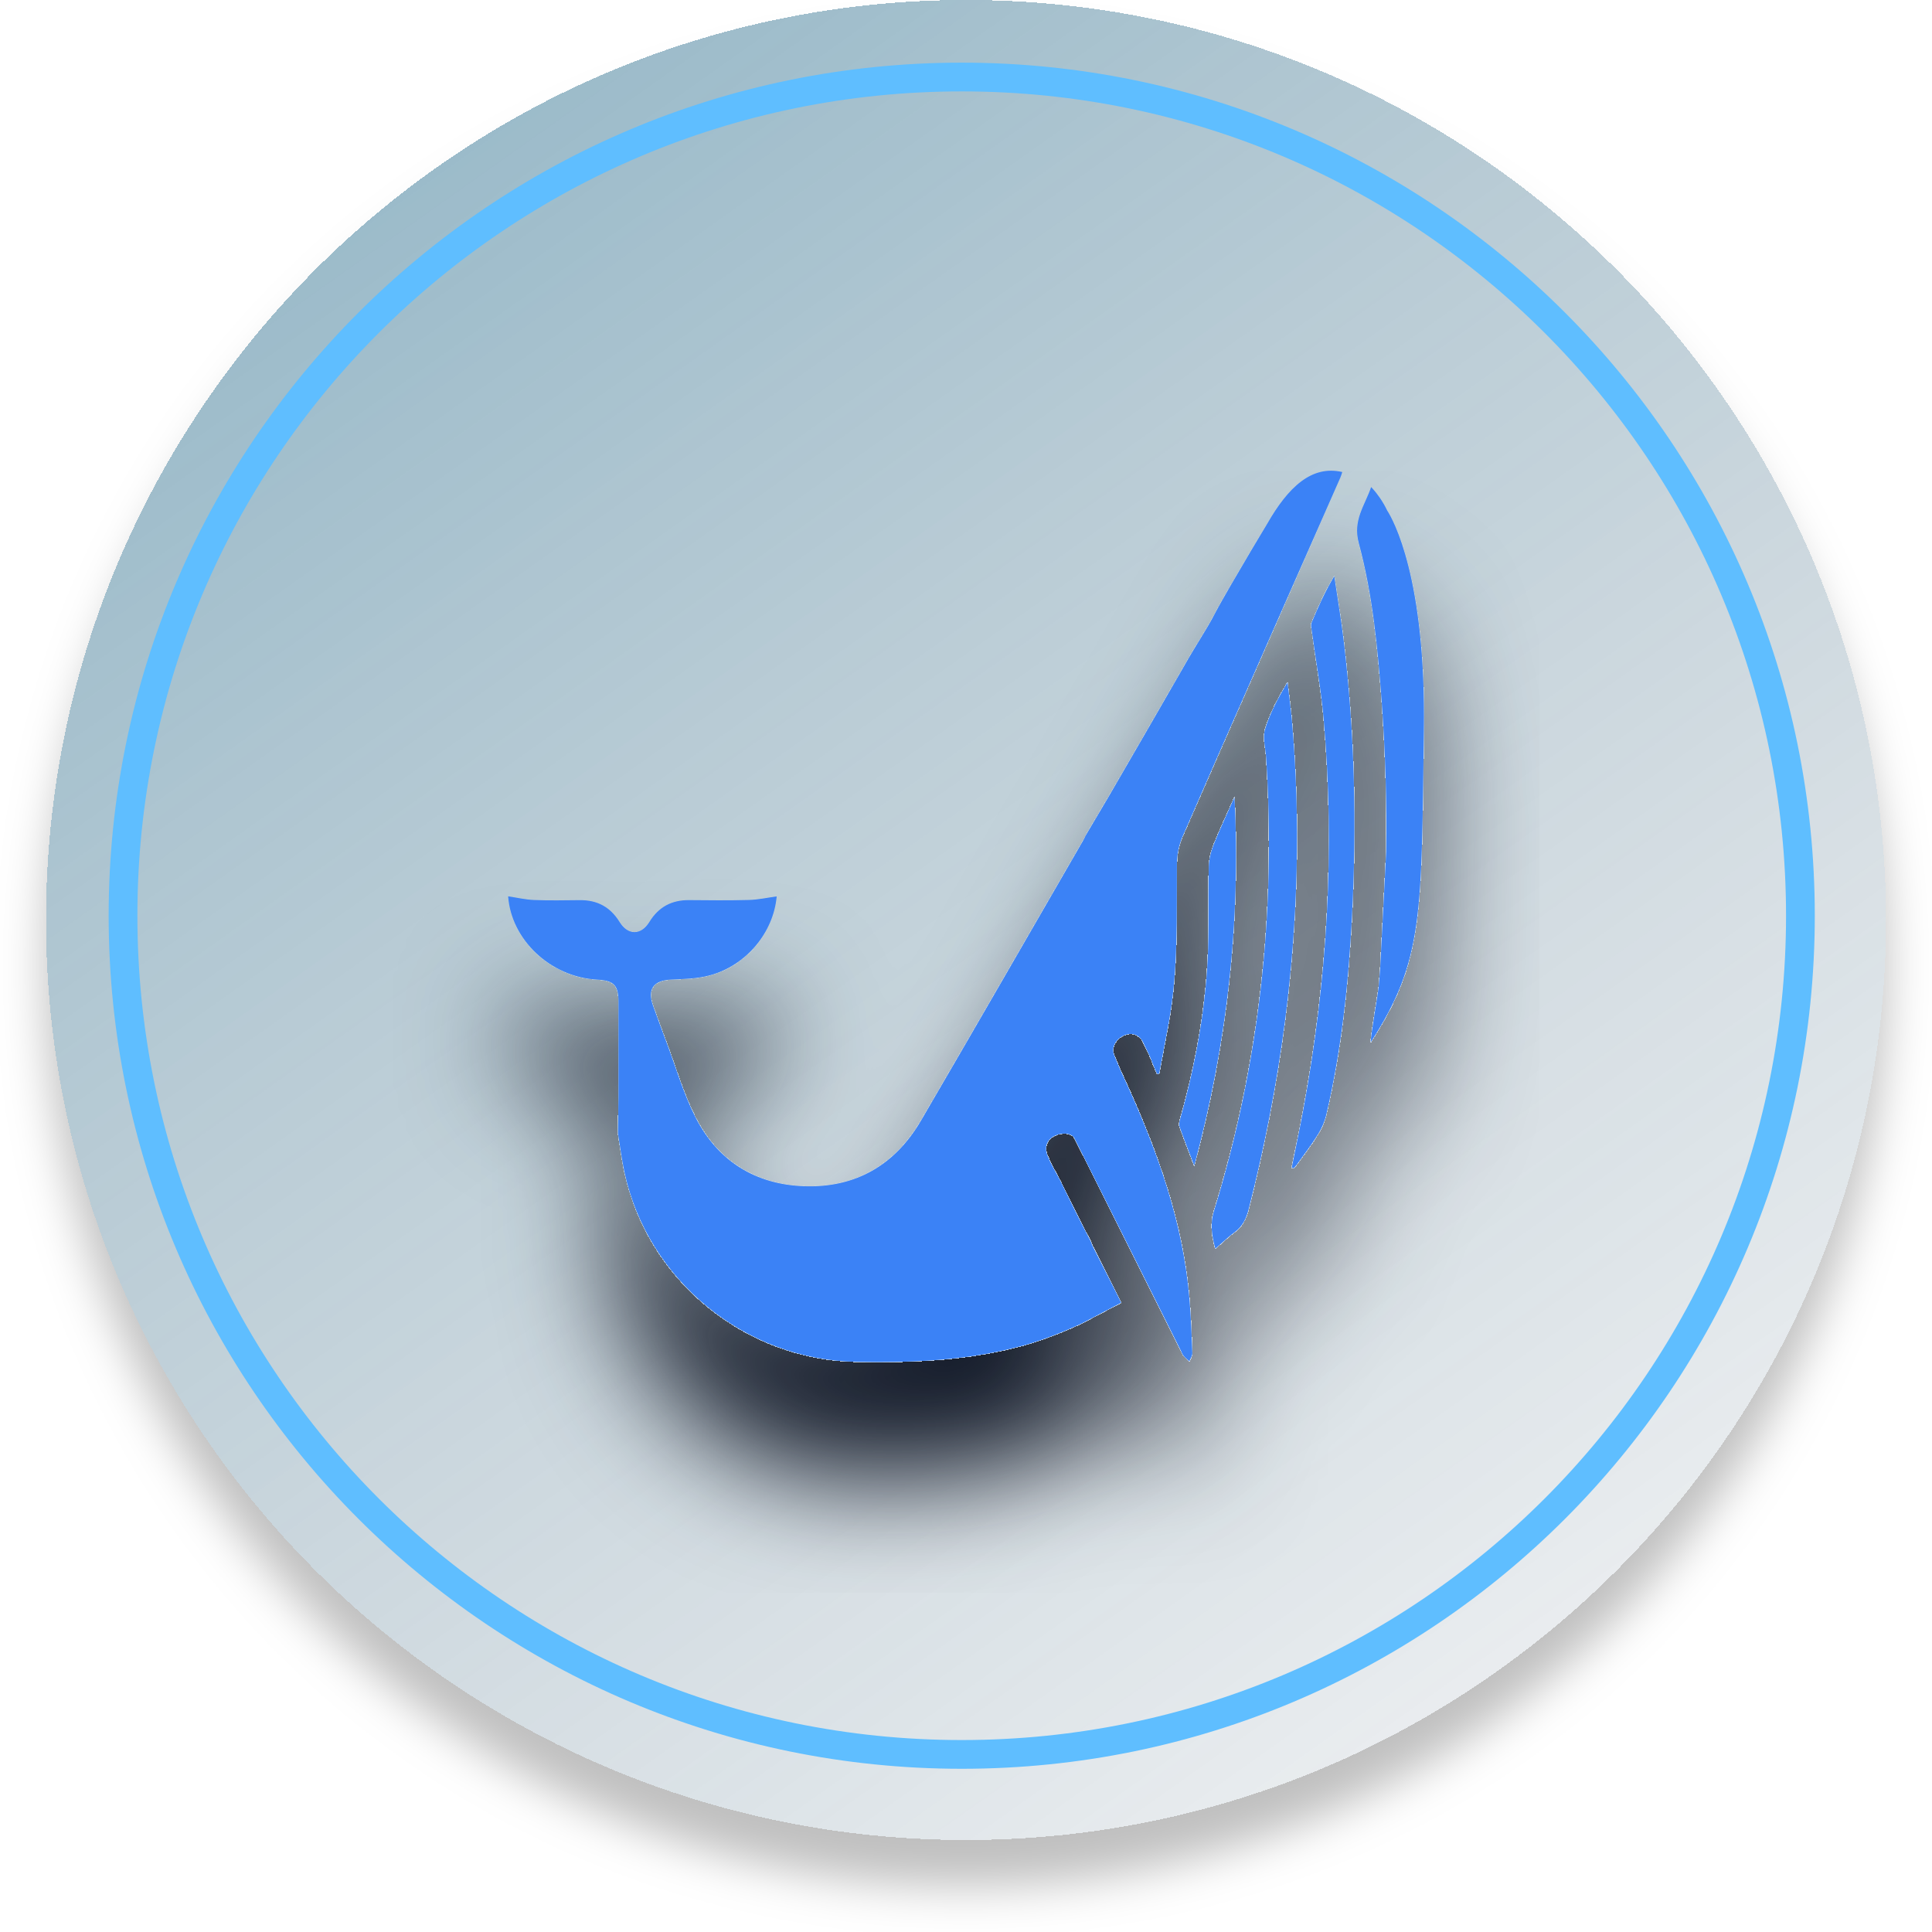
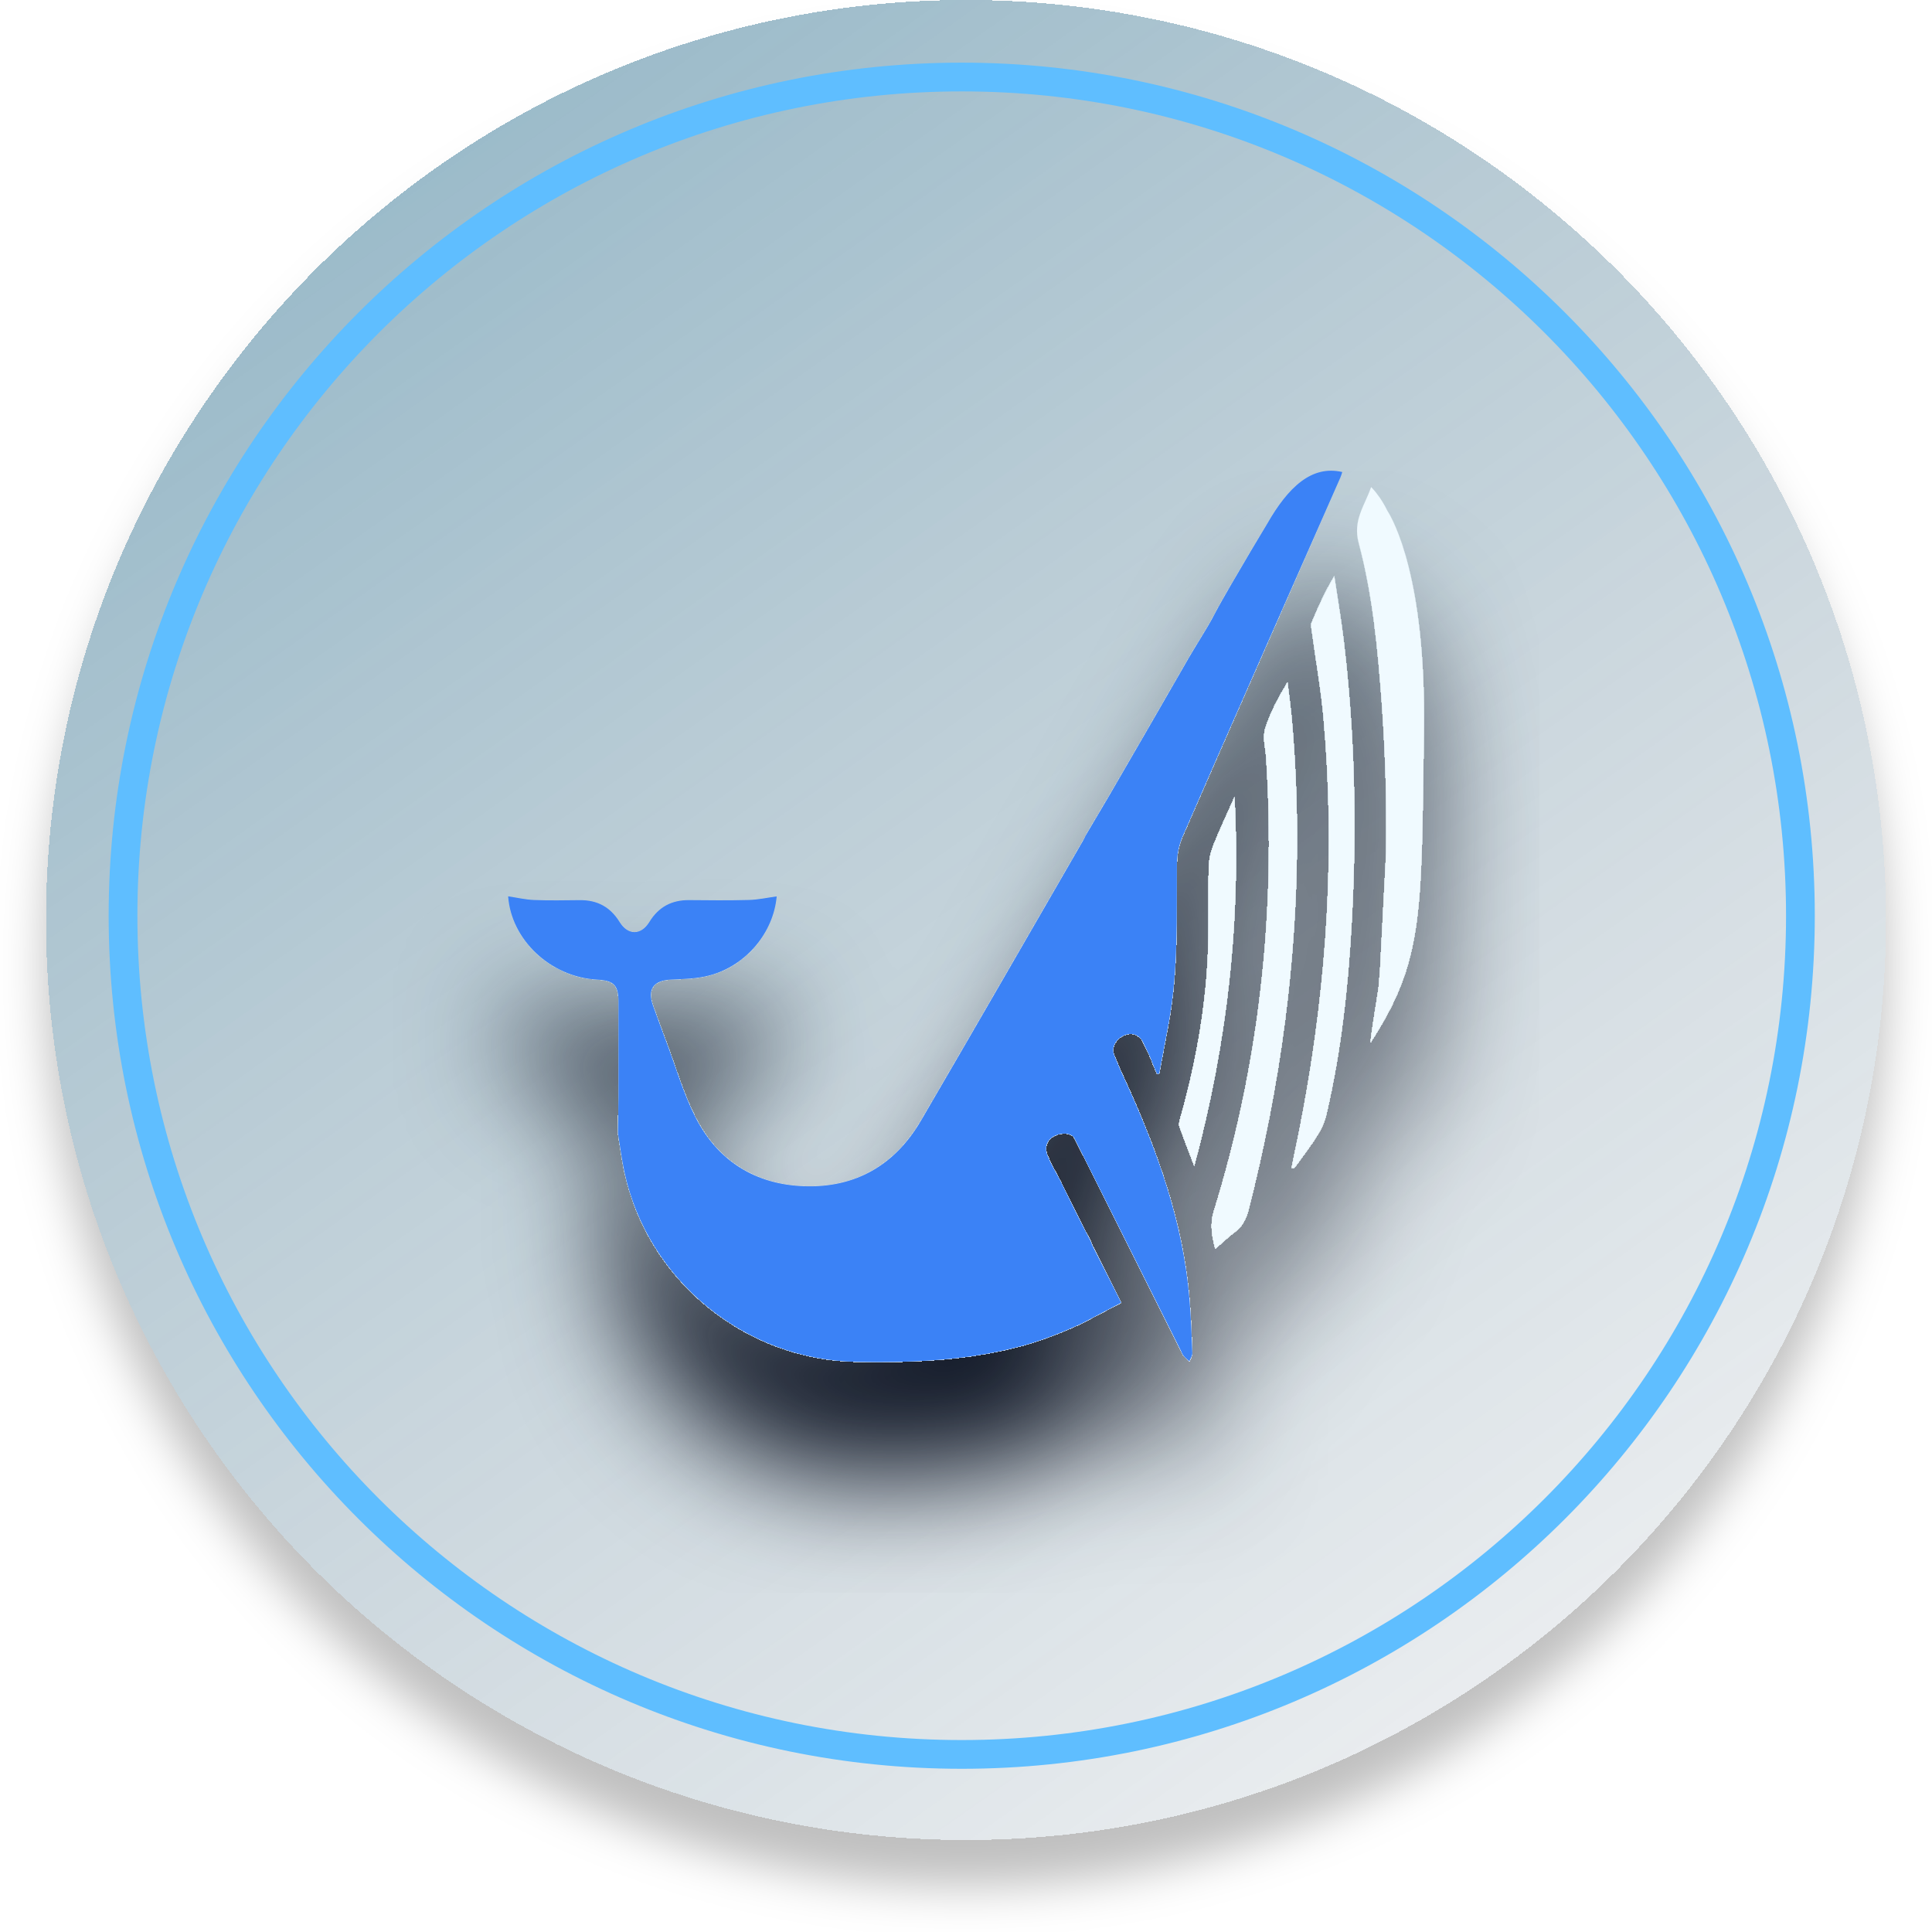
<svg xmlns="http://www.w3.org/2000/svg" width="168" height="168" viewBox="0 0 168 168" fill="none">
  <g filter="url(#filter0_bd_561_2730)">
    <path d="M84 160C128.183 160 164 124.183 164 80C164 35.817 128.183 0 84 0C39.817 0 4 35.817 4 80C4 124.183 39.817 160 84 160Z" fill="url(#paint0_linear_561_2730)" shape-rendering="crispEdges" />
  </g>
  <path d="M83.628 152.558C123.906 152.558 156.558 119.906 156.558 79.628C156.558 39.35 123.906 6.698 83.628 6.698C43.35 6.698 10.698 39.35 10.698 79.628C10.698 119.906 43.35 152.558 83.628 152.558Z" stroke="#5FBEFF" stroke-width="2.5" stroke-miterlimit="10" />
  <g filter="url(#filter1_d_561_2730)">
-     <path d="M107.345 69.331C106.731 70.718 106.079 72.093 105.516 73.5C105.28 74.094 105.126 74.763 105.113 75.402C105.049 78.11 105.155 80.821 105.011 83.523C104.762 88.194 103.898 92.775 102.629 97.28C102.568 97.494 102.495 97.753 102.562 97.942C102.943 99.025 103.365 100.093 103.847 101.359C106.702 90.739 107.901 80.143 107.345 69.331Z" fill="#3B82F6" />
+     <path d="M107.345 69.331C106.731 70.718 106.079 72.093 105.516 73.5C105.28 74.094 105.126 74.763 105.113 75.402C105.049 78.11 105.155 80.821 105.011 83.523C104.762 88.194 103.898 92.775 102.629 97.28C102.568 97.494 102.495 97.753 102.562 97.942C102.943 99.025 103.365 100.093 103.847 101.359C106.702 90.739 107.901 80.143 107.345 69.331Z" fill="#F0FAFF" />
    <path d="M97.942 94.179C97.108 92.347 97.671 93.638 96.887 91.762C96.315 90.393 98.626 89.006 99.422 90.665C100.503 92.919 99.755 91.4 100.605 93.367C100.666 93.37 100.727 93.373 100.791 93.373C101.069 91.899 101.354 90.428 101.622 88.951C102.466 84.354 102.306 79.709 102.341 75.07C102.348 74.293 102.517 73.465 102.824 72.752C105.305 67.016 114.679 45.791 116.556 41.519C116.623 41.369 116.665 41.209 116.719 41.046C114.075 40.429 112.029 42.328 110.181 45.563C110.136 45.64 108.912 47.677 108.825 47.827C107.668 49.819 106.459 51.788 105.392 53.828C105.056 54.471 103.78 56.504 103.409 57.153C101.088 61.204 98.745 65.242 96.404 69.28C96.302 69.459 95.196 71.329 94.39 72.685C94.326 72.825 94.269 72.95 94.202 73.068C89.499 81.202 84.818 89.348 80.08 97.459C77.826 101.318 74.383 103.316 69.9 103.15C65.642 102.993 62.384 100.928 60.459 97.13C59.411 95.061 58.765 92.791 57.943 90.611C57.547 89.559 57.16 88.507 56.783 87.449C56.265 86.007 56.824 85.249 58.346 85.182C59.465 85.134 60.613 85.105 61.684 84.821C64.916 83.958 67.269 81.058 67.538 77.947C66.751 78.052 65.939 78.235 65.124 78.257C63.391 78.305 61.658 78.286 59.925 78.27C58.41 78.257 57.265 78.865 56.469 80.166C55.747 81.346 54.602 81.349 53.88 80.175C53.08 78.877 51.942 78.257 50.424 78.273C49.094 78.286 47.764 78.315 46.437 78.26C45.669 78.228 44.912 78.046 44.186 77.941C44.451 81.697 47.853 84.965 51.939 85.185C53.387 85.262 53.777 85.662 53.781 87.081C53.784 89.818 53.781 92.551 53.781 95.349L53.739 98.568C53.918 99.655 54.056 100.79 54.298 101.906C56.332 111.341 64.811 118.256 74.479 118.419C79.105 118.499 83.702 118.333 88.198 117.204C90.323 116.702 92.549 115.782 94.061 115.081L97.492 113.275C97.22 112.728 96.945 112.182 96.667 111.625L94.963 108.272C94.931 108.147 94.879 108.016 94.809 107.878C93.917 106.168 93.057 104.438 92.213 102.702C92.008 102.28 91.168 100.842 91.228 100.784C90.074 98.706 92.968 98.05 93.438 98.987C96.67 105.439 99.439 110.97 102.671 117.422C102.748 117.575 102.802 117.751 102.907 117.882C103.058 118.064 103.249 118.215 103.422 118.378C103.515 118.131 103.691 117.885 103.681 117.642C103.62 116.06 103.56 114.474 103.425 112.895C102.863 106.296 100.666 100.164 97.942 94.179Z" fill="#3B82F6" />
-     <path d="M120.632 44.403C120.539 44.211 120.44 44.022 120.335 43.84C120.332 43.834 120.328 43.827 120.322 43.821C120.216 43.639 120.108 43.463 119.993 43.297C119.989 43.29 119.983 43.284 119.98 43.278C119.878 43.13 119.772 42.99 119.667 42.855C119.641 42.82 119.612 42.788 119.587 42.756C119.471 42.616 119.353 42.478 119.229 42.353C118.675 43.971 117.62 45.237 118.151 47.207C119.376 51.75 119.81 56.443 120.156 61.13C120.229 62.115 120.287 63.096 120.341 64.081C120.354 64.305 120.363 64.525 120.373 64.749C120.418 65.644 120.456 66.54 120.482 67.435C120.485 67.515 120.488 67.598 120.491 67.678C120.555 69.814 120.571 71.949 120.539 74.082L120.009 84.306C119.967 84.814 119.922 85.323 119.884 85.831C119.852 86.231 119.155 90.221 119.197 90.624C123.816 83.462 123.586 79.533 123.816 63.589C124.008 50.247 121.128 45.173 120.632 44.403Z" fill="#3B82F6" />
-     <path d="M116.022 50.107C115.226 51.443 114.625 52.779 114.062 54.129C113.973 54.34 114.037 54.627 114.072 54.877C114.417 57.415 114.874 59.944 115.098 62.492C116.108 73.9 115.418 85.224 113.333 96.474C113.02 98.165 112.662 99.85 112.323 101.538C112.38 101.551 112.441 101.567 112.499 101.58C112.588 101.475 112.687 101.375 112.767 101.264C113.388 100.397 114.04 99.55 114.602 98.645C114.929 98.121 115.191 97.523 115.331 96.922C116.649 91.295 117.253 85.569 117.557 79.811C117.982 71.799 117.803 63.797 116.856 55.823C116.633 53.911 116.303 52.012 116.022 50.107Z" fill="#3B82F6" />
-     <path d="M112.336 62.63C112.24 61.53 112.083 60.437 111.955 59.34C111.159 60.67 110.44 61.99 110.011 63.4C109.781 64.148 110.046 65.047 110.101 65.878C110.967 79.296 109.538 92.456 105.561 105.311C105.209 106.446 105.372 107.428 105.682 108.579C106.29 108.054 106.805 107.552 107.38 107.127C108.071 106.612 108.378 105.935 108.585 105.119C109.96 99.729 111.025 94.281 111.741 88.763C112.857 80.073 113.106 71.364 112.336 62.63Z" fill="#3B82F6" />
+     <path d="M120.632 44.403C120.539 44.211 120.44 44.022 120.335 43.84C120.332 43.834 120.328 43.827 120.322 43.821C120.216 43.639 120.108 43.463 119.993 43.297C119.989 43.29 119.983 43.284 119.98 43.278C119.878 43.13 119.772 42.99 119.667 42.855C119.641 42.82 119.612 42.788 119.587 42.756C119.471 42.616 119.353 42.478 119.229 42.353C118.675 43.971 117.62 45.237 118.151 47.207C119.376 51.75 119.81 56.443 120.156 61.13C120.229 62.115 120.287 63.096 120.341 64.081C120.354 64.305 120.363 64.525 120.373 64.749C120.418 65.644 120.456 66.54 120.482 67.435C120.485 67.515 120.488 67.598 120.491 67.678C120.555 69.814 120.571 71.949 120.539 74.082L120.009 84.306C119.967 84.814 119.922 85.323 119.884 85.831C119.852 86.231 119.155 90.221 119.197 90.624C123.816 83.462 123.586 79.533 123.816 63.589C124.008 50.247 121.128 45.173 120.632 44.403Z" fill="#F0FAFF" />
+     <path d="M116.022 50.107C115.226 51.443 114.625 52.779 114.062 54.129C113.973 54.34 114.037 54.627 114.072 54.877C114.417 57.415 114.874 59.944 115.098 62.492C116.108 73.9 115.418 85.224 113.333 96.474C113.02 98.165 112.662 99.85 112.323 101.538C112.38 101.551 112.441 101.567 112.499 101.58C112.588 101.475 112.687 101.375 112.767 101.264C113.388 100.397 114.04 99.55 114.602 98.645C114.929 98.121 115.191 97.523 115.331 96.922C116.649 91.295 117.253 85.569 117.557 79.811C117.982 71.799 117.803 63.797 116.856 55.823C116.633 53.911 116.303 52.012 116.022 50.107Z" fill="#F0FAFF" />
+     <path d="M112.336 62.63C112.24 61.53 112.083 60.437 111.955 59.34C111.159 60.67 110.44 61.99 110.011 63.4C109.781 64.148 110.046 65.047 110.101 65.878C110.967 79.296 109.538 92.456 105.561 105.311C105.209 106.446 105.372 107.428 105.682 108.579C106.29 108.054 106.805 107.552 107.38 107.127C108.071 106.612 108.378 105.935 108.585 105.119C109.96 99.729 111.025 94.281 111.741 88.763C112.857 80.073 113.106 71.364 112.336 62.63Z" fill="#F0FAFF" />
  </g>
  <defs>
    <filter id="filter0_bd_561_2730" x="-36" y="-40" width="240" height="240" filterUnits="userSpaceOnUse" color-interpolation-filters="sRGB">
      <feFlood flood-opacity="0" result="BackgroundImageFix" />
      <feGaussianBlur in="BackgroundImage" stdDeviation="20" />
      <feComposite in2="SourceAlpha" operator="in" result="effect1_backgroundBlur_561_2730" />
      <feColorMatrix in="SourceAlpha" type="matrix" values="0 0 0 0 0 0 0 0 0 0 0 0 0 0 0 0 0 0 127 0" result="hardAlpha" />
      <feOffset dy="4" />
      <feGaussianBlur stdDeviation="2" />
      <feComposite in2="hardAlpha" operator="out" />
      <feColorMatrix type="matrix" values="0 0 0 0 0 0 0 0 0 0 0 0 0 0 0 0 0 0 0.25 0" />
      <feBlend mode="normal" in2="effect1_backgroundBlur_561_2730" result="effect2_dropShadow_561_2730" />
      <feBlend mode="normal" in="SourceGraphic" in2="effect2_dropShadow_561_2730" result="shape" />
    </filter>
    <filter id="filter1_d_561_2730" x="34.186" y="40.93" width="99.639" height="97.506" filterUnits="userSpaceOnUse" color-interpolation-filters="sRGB">
      <feFlood flood-opacity="0" result="BackgroundImageFix" />
      <feColorMatrix in="SourceAlpha" type="matrix" values="0 0 0 0 0 0 0 0 0 0 0 0 0 0 0 0 0 0 127 0" result="hardAlpha" />
      <feOffset dy="10" />
      <feGaussianBlur stdDeviation="5" />
      <feComposite in2="hardAlpha" operator="out" />
      <feColorMatrix type="matrix" values="0 0 0 0 0.067 0 0 0 0 0.094 0 0 0 0 0.153 0 0 0 1 0" />
      <feBlend mode="normal" in2="BackgroundImageFix" result="effect1_dropShadow_561_2730" />
      <feBlend mode="normal" in="SourceGraphic" in2="effect1_dropShadow_561_2730" result="shape" />
    </filter>
    <linearGradient id="paint0_linear_561_2730" x1="37.337" y1="9.161" x2="132.984" y2="144.003" gradientUnits="userSpaceOnUse">
      <stop stop-color="#0DCAF0" />
      <stop offset="0" stop-color="#005278" stop-opacity="0.4" />
      <stop offset="1" stop-color="#234761" stop-opacity="0.1" />
    </linearGradient>
  </defs>
</svg>
